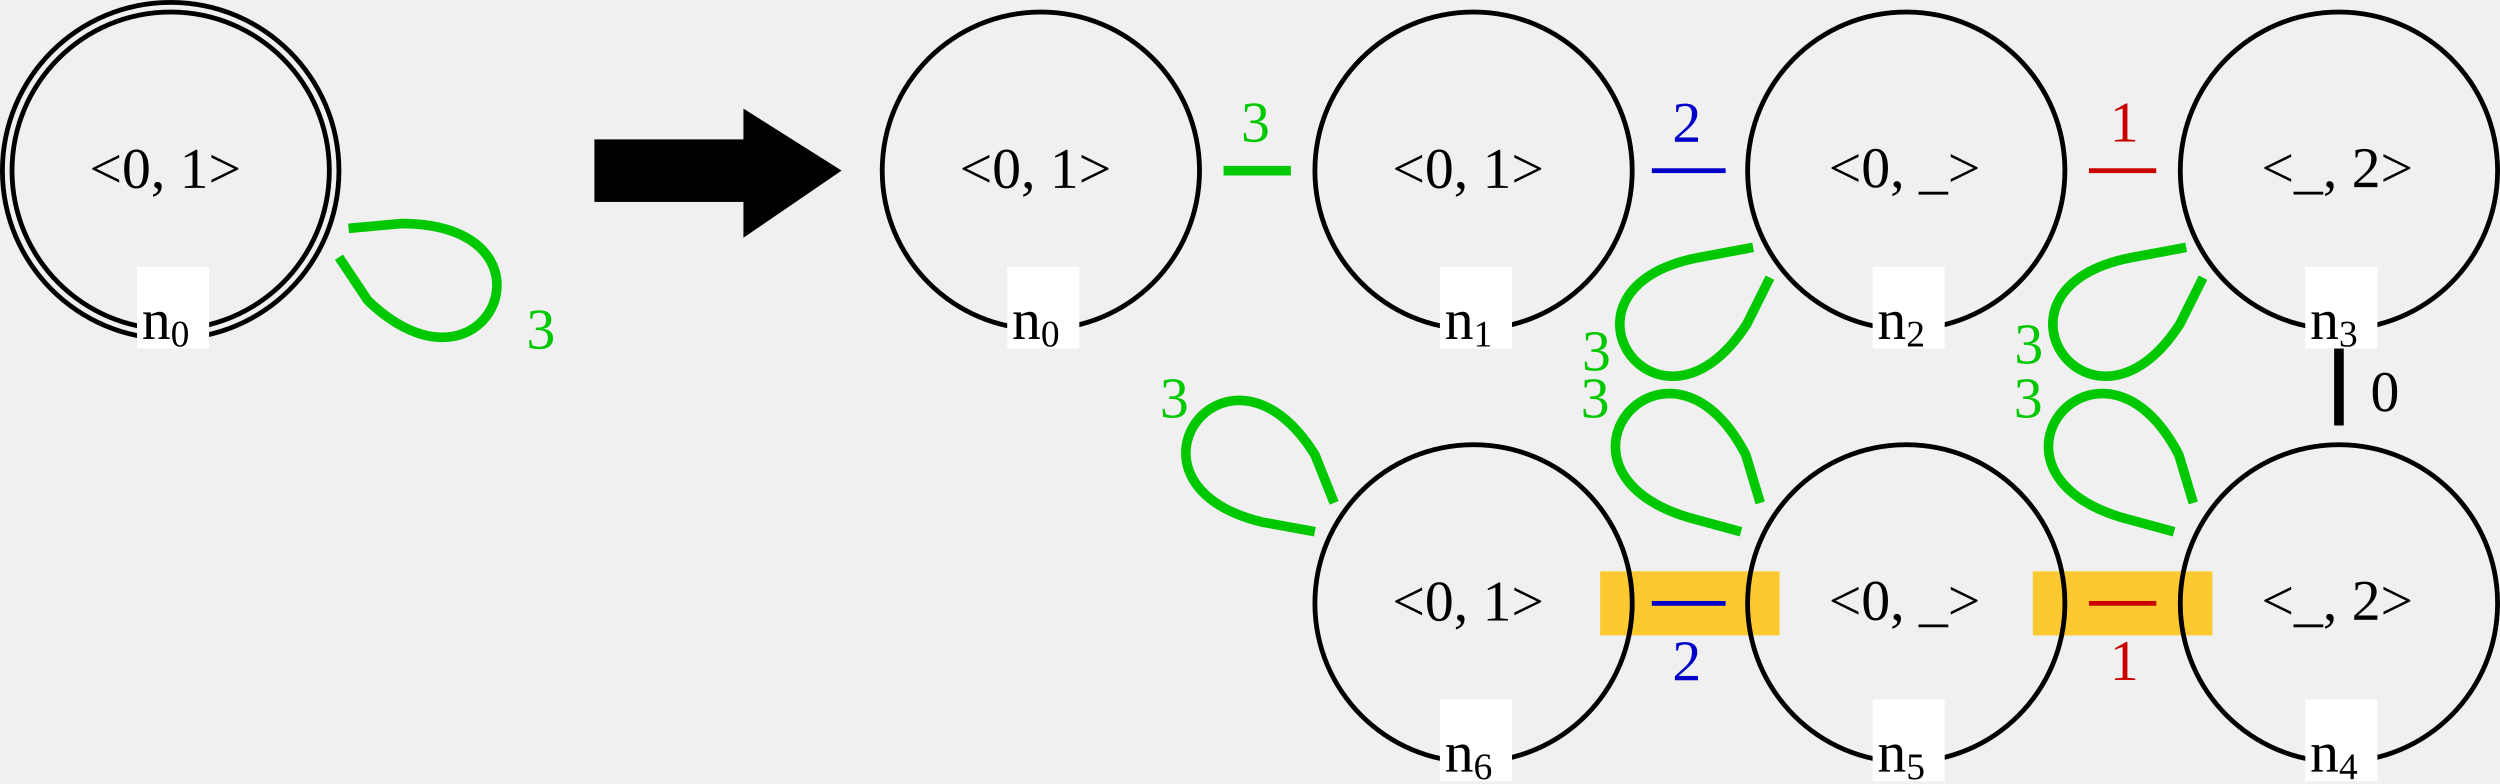
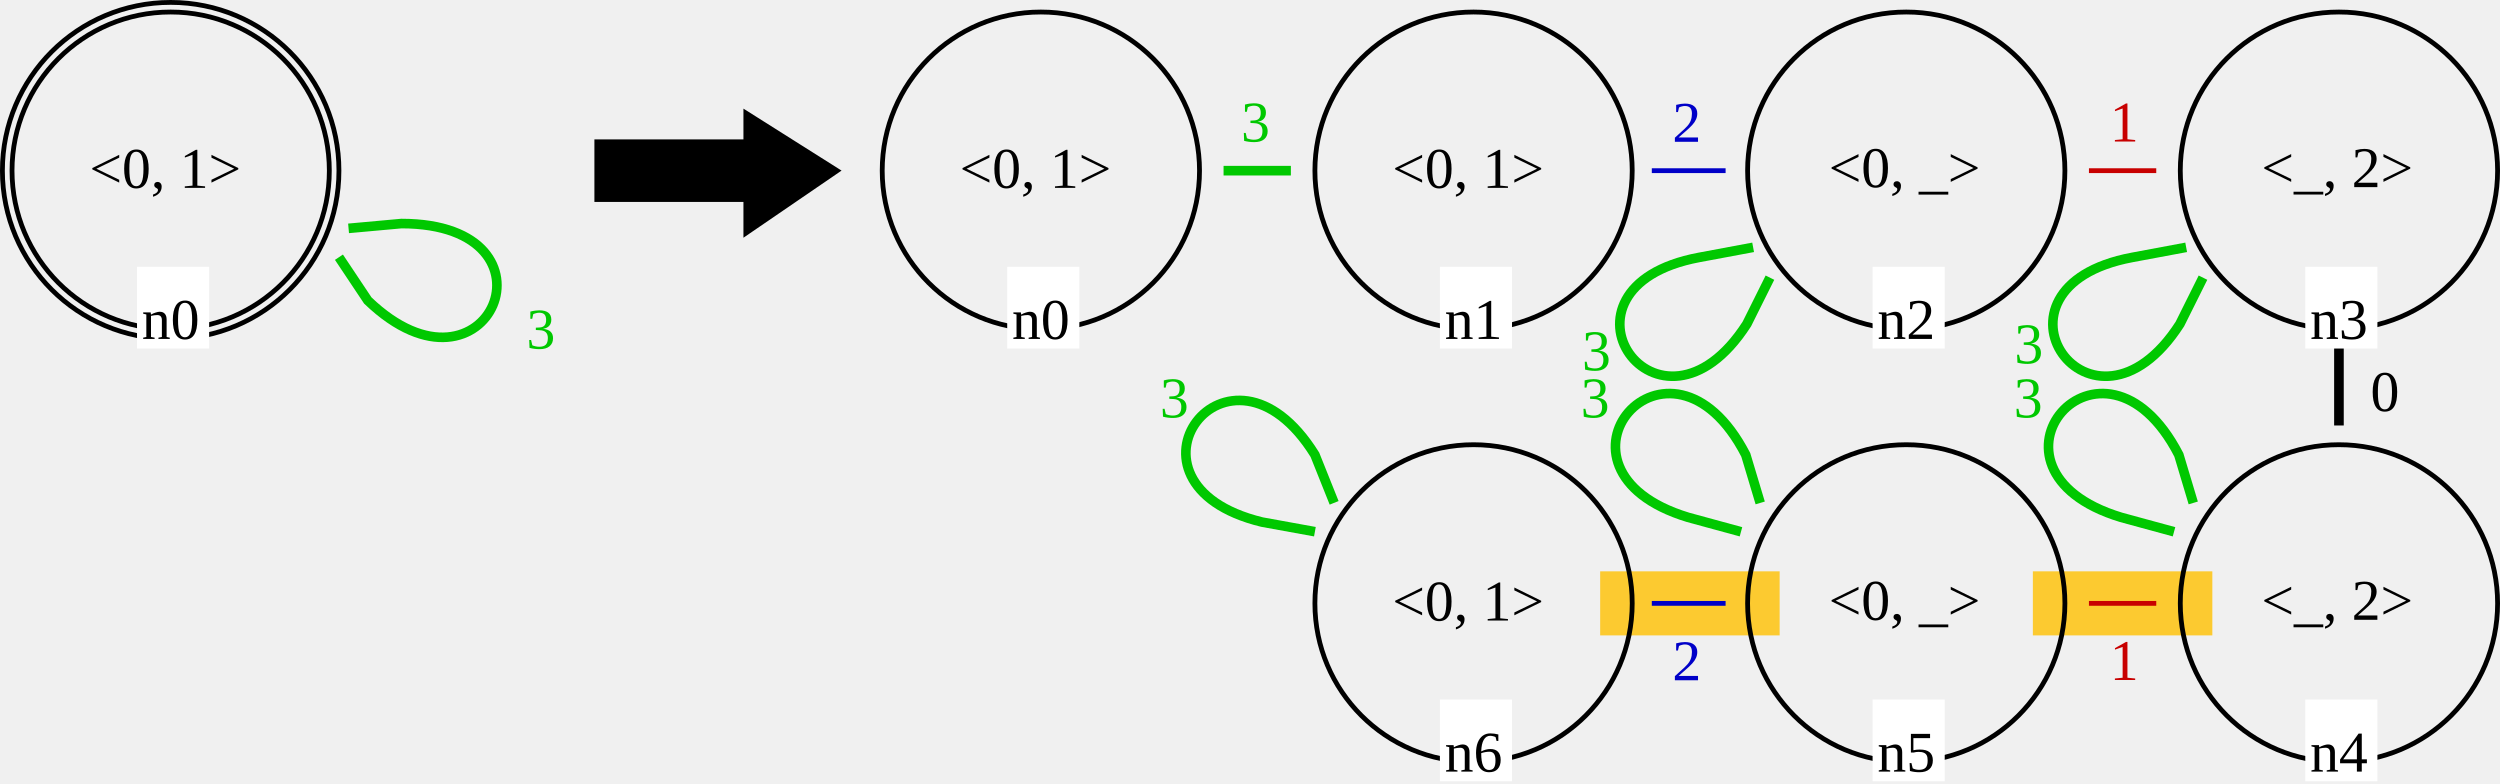
<svg xmlns="http://www.w3.org/2000/svg" version="1.1" font="Noto Sans Regular" font-size="12px" width="520" height="162.978" id="svg3">
  <defs id="defs3" />
  <path style="fill:none;stroke:#ffc000;stroke-width:13.333;stroke-linecap:square;stroke-linejoin:bevel;stroke-opacity:0.8" d="m 453.5,125.5 h -24" id="path1" />
  <path style="fill:none;stroke:#ffc000;stroke-width:13.333;stroke-linecap:square;stroke-linejoin:bevel;stroke-opacity:0.8" d="m 363.5,125.5 h -24" id="path2" />
  <circle id="LGn0_0" cx="35.5" cy="35.5" r="33" fill="none" stroke="#000000" stroke-width="1" stroke-linecap="square" style="fill:none;fill-opacity:0.801" />
  <circle id="LGn0_1" cx="35.5" cy="35.5" r="35" fill="none" stroke="#000000" stroke-width="1" stroke-linecap="square" />
  <text id="LGn0_2" x="18.61" y="39.076" fill="#000000">&lt;0, 1&gt;</text>
  <rect id="LGn0_3" x="28.5" y="55.5" width="15" height="17" fill="#ffffff" />
-   <text id="LGn0_4" x="29.5" y="70.5" fill="#000000">n<tspan style="font-size:65%;baseline-shift:sub" id="tspan1">0</tspan>
-   </text>
+   <text id="LGn0_4" x="29.5" y="70.5" fill="#000000">n0</text>
  <path id="LGn0_3_n0_5" d="m 70.5,53.5 6,9 c 25,24 42,-16 7,-16 l -11,1" fill="none" stroke="#00c800" stroke-width="2" stroke-linecap="butt" stroke-dasharray="2" style="stroke-dasharray:none" />
  <text id="LGn0_3_n0_6" x="109.5" y="72.5" fill="#00c800">3</text>
  <polygon id="0" points="159,48 159,41 128,41 128,29 159,29 159,23 178,35 " stroke="#000000" stroke-width="1" stroke-linecap="square" fill="#000000" transform="translate(-3.864939,0.5)" />
  <circle id="RGn2_0" cx="396.5" cy="35.5" r="33" fill="none" stroke="#000000" stroke-width="1" stroke-linecap="square" style="fill:none;fill-opacity:0.801" />
  <text id="RGn2_1" x="380.378" y="38.926" fill="#000000">&lt;0, _&gt;</text>
  <rect id="RGn2_2" x="389.5" y="55.5" width="15" height="17" fill="#ffffff" />
-   <text id="RGn2_3" x="390.5" y="70.5" fill="#000000">n<tspan style="font-size:65%;baseline-shift:sub" id="tspan4">2</tspan>
-   </text>
+   <text id="RGn2_3" x="390.5" y="70.5" fill="#000000">n2</text>
  <circle id="RGn0_4" cx="216.5" cy="35.5" r="33" fill="none" stroke="#000000" stroke-width="1" stroke-linecap="square" style="fill:none;fill-opacity:0.8" />
  <text id="RGn0_5" x="199.61" y="39.076" fill="#000000">&lt;0, 1&gt;</text>
  <rect id="RGn0_6" x="209.5" y="55.5" width="15" height="17" fill="#ffffff" />
-   <text id="RGn0_7" x="210.5" y="70.5" fill="#000000">n<tspan style="font-size:65%;baseline-shift:sub" id="tspan2">0</tspan>
-   </text>
+   <text id="RGn0_7" x="210.5" y="70.5" fill="#000000">n0</text>
  <circle id="RGn1_8" cx="306.5" cy="35.5" r="33" fill="none" stroke="#000000" stroke-width="1" stroke-linecap="square" style="fill:none;fill-opacity:0.797" />
  <text id="RGn1_9" x="289.61" y="39.076" fill="#000000">&lt;0, 1&gt;</text>
  <rect id="RGn1_10" x="299.5" y="55.5" width="15" height="17" fill="#ffffff" />
-   <text id="RGn1_11" x="300.5" y="70.5" fill="#000000">n<tspan style="font-size:65%;baseline-shift:sub" id="tspan3">1</tspan>
-   </text>
+   <text id="RGn1_11" x="300.5" y="70.5" fill="#000000">n1</text>
  <circle id="RGn4_12" cx="486.5" cy="125.5" r="33" fill="none" stroke="#000000" stroke-width="1" stroke-linecap="square" style="fill:none;fill-opacity:0.8" />
  <text id="RGn4_13" x="470.378" y="128.92" fill="#000000">&lt;_, 2&gt;</text>
  <rect id="RGn4_14" x="479.5" y="145.5" width="15" height="17" fill="#ffffff" />
-   <text id="RGn4_15" x="480.5" y="160.5" fill="#000000">n<tspan style="font-size:65%;baseline-shift:sub" id="tspan8">4</tspan>
-   </text>
+   <text id="RGn4_15" x="480.5" y="160.5" fill="#000000">n4</text>
  <circle id="RGn3_16" cx="486.5" cy="35.5" r="33" fill="none" stroke="#000000" stroke-width="1" stroke-linecap="square" style="fill:none;fill-opacity:0.8" />
  <text id="RGn3_17" x="470.378" y="38.92" fill="#000000">&lt;_, 2&gt;</text>
  <rect id="RGn3_18" x="479.5" y="55.5" width="15" height="17" fill="#ffffff" />
-   <text id="RGn3_19" x="480.5" y="70.5" fill="#000000">n<tspan style="font-size:65%;baseline-shift:sub" id="tspan7">3</tspan>
-   </text>
+   <text id="RGn3_19" x="480.5" y="70.5" fill="#000000">n3</text>
  <circle id="RGn6_20" cx="306.5" cy="125.5" r="33" fill="none" stroke="#000000" stroke-width="1" stroke-linecap="square" style="fill:none;fill-opacity:0.8" />
  <text id="RGn6_21" x="289.61" y="129.076" fill="#000000">&lt;0, 1&gt;</text>
  <rect id="RGn6_22" x="299.5" y="145.5" width="15" height="17" fill="#ffffff" />
-   <text id="RGn6_23" x="300.5" y="160.5" fill="#000000">n<tspan style="font-size:65%;baseline-shift:sub" id="tspan5">6</tspan>
-   </text>
+   <text id="RGn6_23" x="300.5" y="160.5" fill="#000000">n6</text>
  <circle id="RGn5_24" cx="396.5" cy="125.5" r="33" fill="none" stroke="#000000" stroke-width="1" stroke-linecap="square" style="fill:none;fill-opacity:0.8" />
  <text id="RGn5_25" x="380.378" y="128.926" fill="#000000">&lt;0, _&gt;</text>
  <rect id="RGn5_26" x="389.5" y="145.5" width="15" height="17" fill="#ffffff" />
-   <text id="RGn5_27" x="390.5" y="160.5" fill="#000000">n<tspan style="font-size:65%;baseline-shift:sub" id="tspan6">5</tspan>
-   </text>
+   <text id="RGn5_27" x="390.5" y="160.5" fill="#000000">n5</text>
  <line id="RGn1_2_n2_28" x1="344.076" y1="35.5" x2="358.424" y2="35.5" stroke="#0000c8" stroke-width="1" stroke-linecap="square" style="stroke-dasharray:none" />
  <text id="RGn1_2_n2_29" x="347.842" y="29.5" fill="#0000c8">2</text>
  <line id="RGn3_0_n4_30" x1="486.5" y1="73.5" x2="486.5" y2="87.5" stroke="#000000" stroke-width="2" stroke-linecap="square" style="stroke-dasharray:none" />
  <text id="RGn3_0_n4_31" x="493.068" y="85.5" fill="#000000">0</text>
  <line id="RGn0_3_n1_32" x1="254.5" y1="35.5" x2="268.5" y2="35.5" stroke="#00c800" stroke-width="2" stroke-linecap="butt" stroke-dasharray="2" style="stroke-dasharray:none" />
  <text id="RGn0_3_n1_33" x="258.14" y="29.44" fill="#00c800">3</text>
  <path id="RGn6_3_n6_36" d="m 277.5,104.592 -4,-10 c -18,-29 -44,6 -11,14 l 11,2" fill="none" stroke="#00c800" stroke-width="2" stroke-linecap="butt" stroke-dasharray="2" style="stroke-dasharray:none" />
  <text id="RGn6_3_n6_37" x="241.261" y="86.813" fill="#00c800">3</text>
  <line id="RGn2_1_n3_38" x1="434.5" y1="35.5" x2="448.5" y2="35.5" stroke="#c80000" stroke-width="1" stroke-linecap="butt" stroke-dasharray="5" style="stroke-dasharray:none" />
  <text id="RGn2_1_n3_39" x="438.836" y="29.44" fill="#c80000">1</text>
  <line id="RGn4_1_n5_40" x1="448.5" y1="125.5" x2="434.5" y2="125.5" stroke="#c80000" stroke-width="1" stroke-linecap="butt" stroke-dasharray="5" style="stroke-dasharray:none" />
  <text id="RGn4_1_n5_41" x="438.836" y="141.44" fill="#c80000">1</text>
  <line id="RGn6_2_n5_42" x1="344.076" y1="125.5" x2="358.424" y2="125.5" stroke="#0000c8" stroke-width="1" stroke-linecap="square" style="stroke-dasharray:none" />
  <text id="RGn6_2_n5_43" x="347.842" y="141.5" fill="#0000c8">2</text>
  <path id="RGn4_3_n4_34" d="m 456.196,104.611 -3,-10 c -16,-31 -45,3 -12,13 l 11,3" fill="none" stroke="#00c800" stroke-width="2" stroke-linecap="butt" stroke-dasharray="2" style="stroke-dasharray:none" />
  <text id="RGn4_3_n4_35" x="418.985" y="75.573" fill="#00c800">3</text>
  <path id="RGn3_3_n3_46" d="m 454.724,51.445 -11.208,2.093 c -33.624,6.278 -8.492,42.449 9.903,13.854 l 4.803,-9.64" fill="none" stroke="#00c800" stroke-width="2" stroke-linecap="butt" stroke-dasharray="2" style="stroke-dasharray:none" />
  <text id="RGn3_3_n3_47" x="418.858" y="86.813" fill="#00c800">3</text>
  <path id="RGn4_3_n4_34-3" d="m 366.122,104.611 -3,-10 c -16,-31 -45,3 -12,13 l 11,3" fill="none" stroke="#00c800" stroke-width="2" stroke-linecap="butt" stroke-dasharray="2" style="stroke-dasharray:none" />
  <text id="RGn4_3_n4_35-6" x="329.054" y="77.015" fill="#00c800">3</text>
  <path id="RGn3_3_n3_46-1" d="m 364.651,51.445 -11.208,2.093 c -33.624,6.278 -8.492,42.449 9.903,13.854 l 4.803,-9.64" fill="none" stroke="#00c800" stroke-width="2" stroke-linecap="butt" stroke-dasharray="2" style="stroke-dasharray:none" />
  <text id="RGn3_3_n3_47-2" x="328.785" y="86.813" fill="#00c800">3</text>
</svg>
